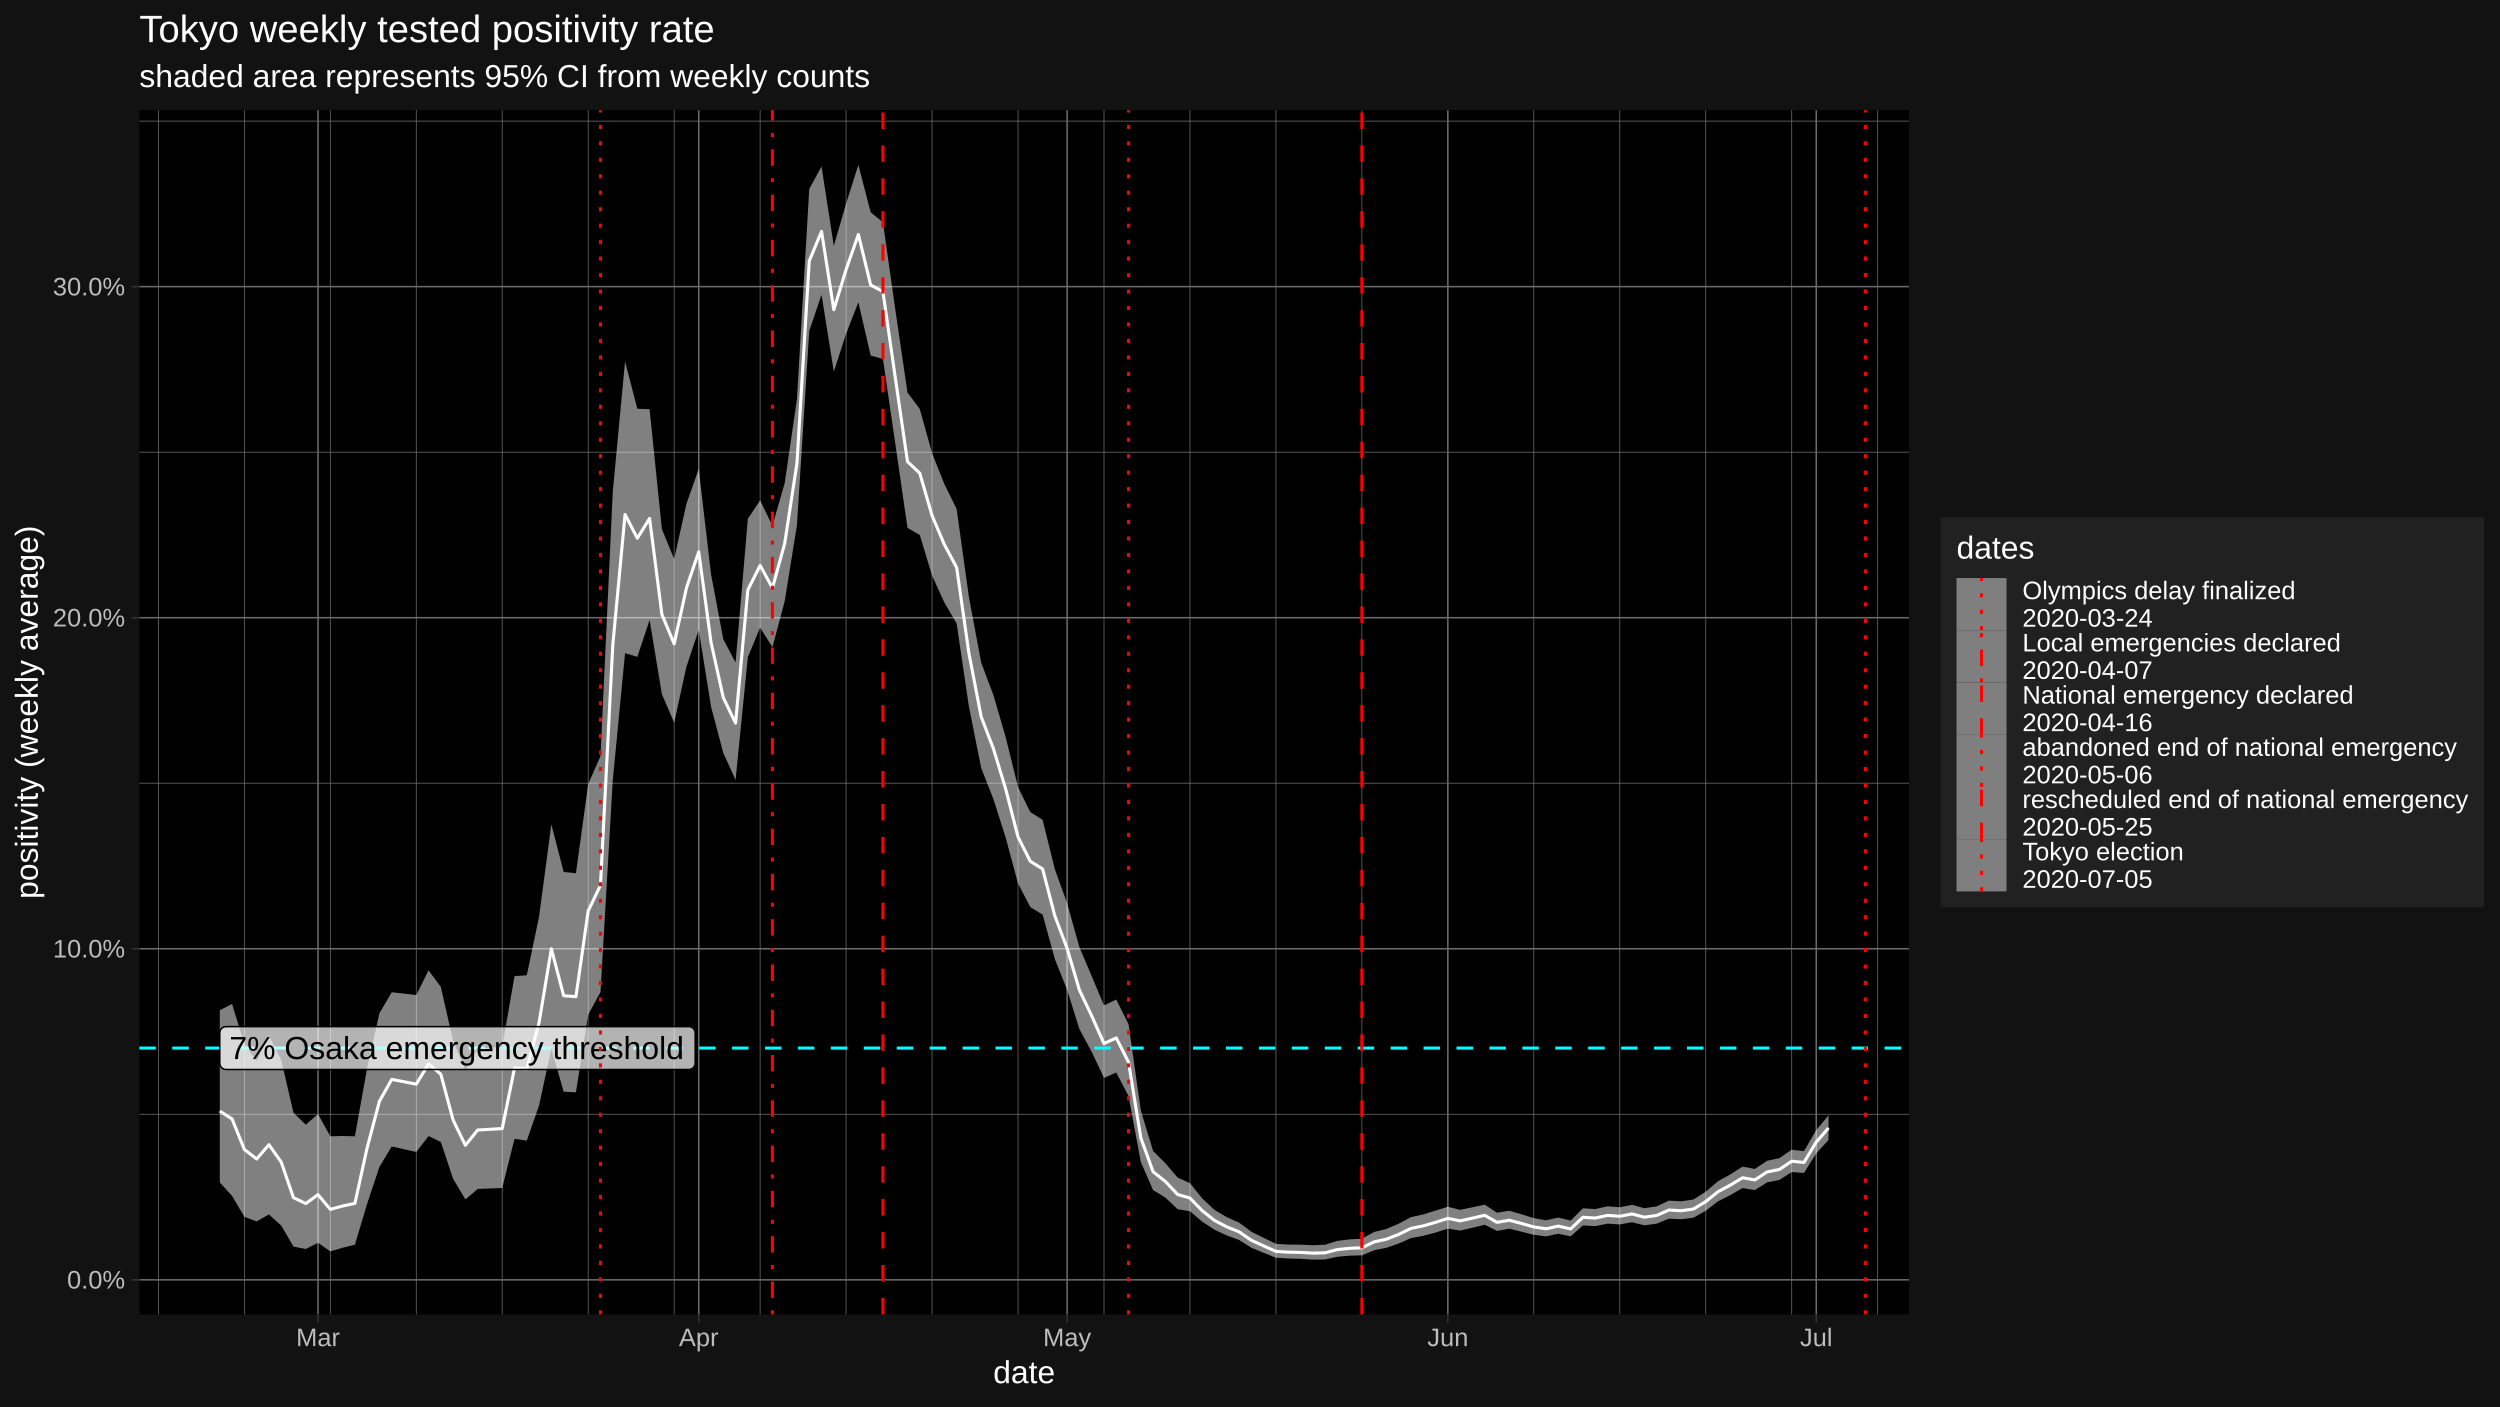
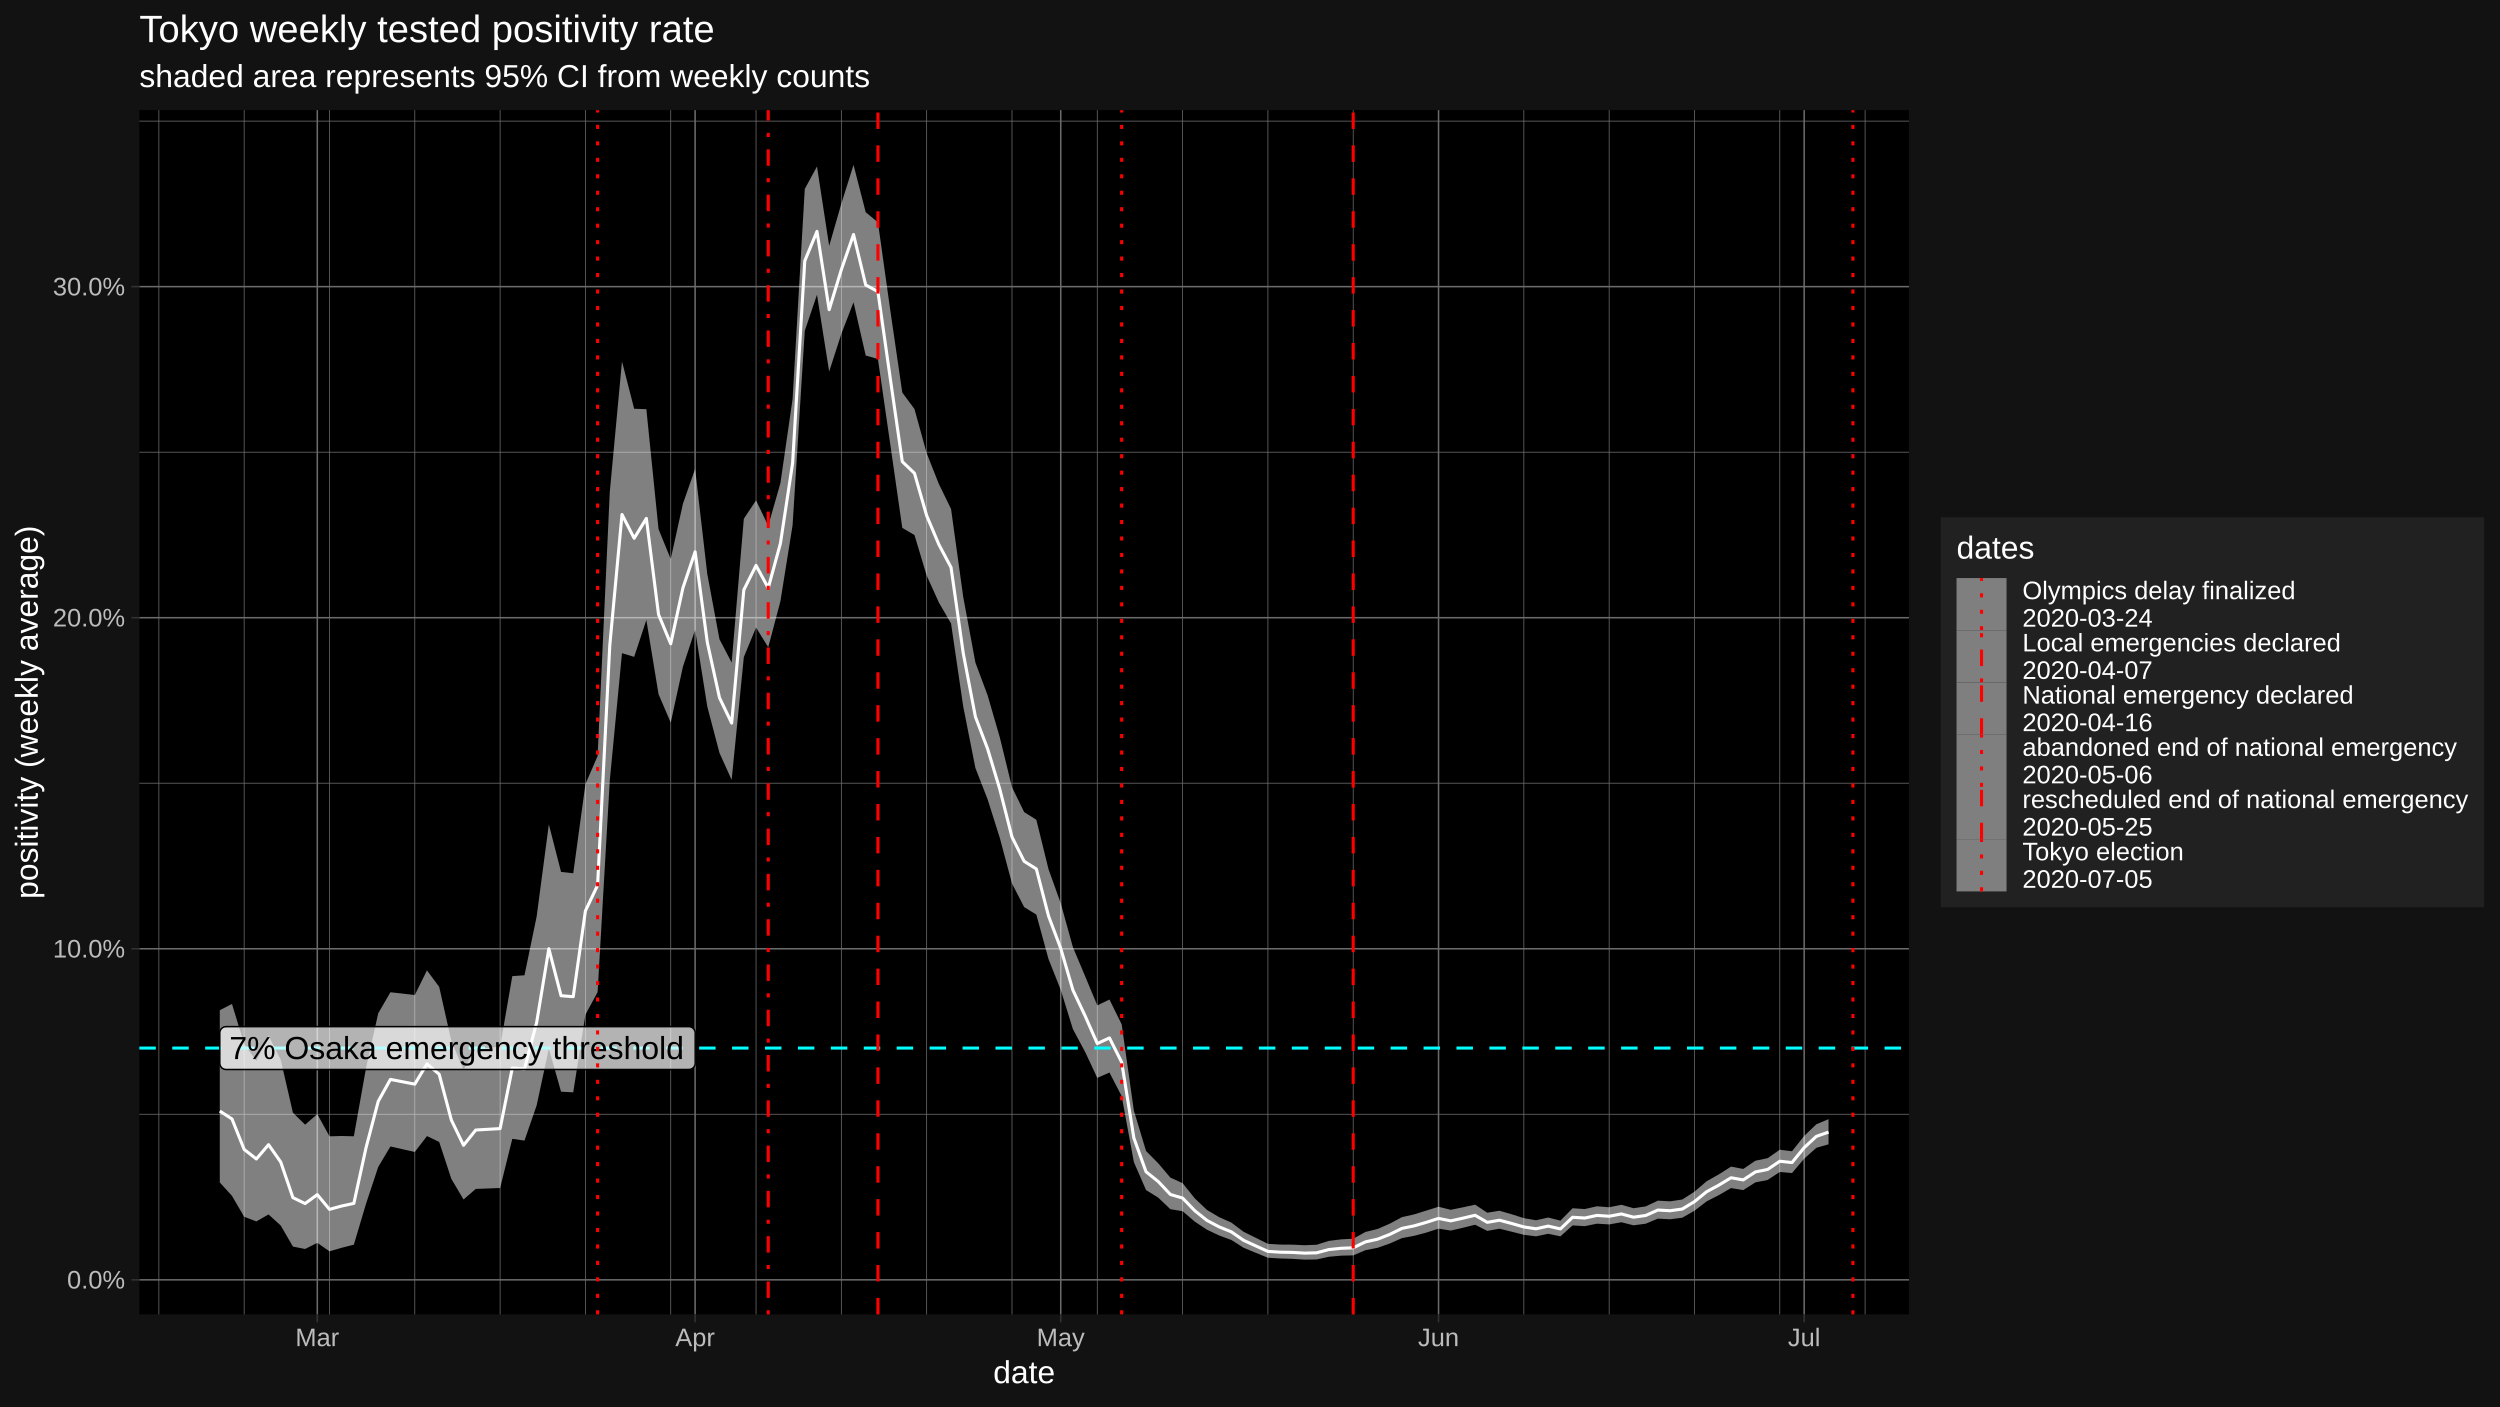
<svg xmlns="http://www.w3.org/2000/svg" viewBox="0 0 864.00 486.00">
  <defs>
    <style type="text/css">
    line, polyline, polygon, path, rect, circle {
      fill: none;
      stroke: #000000;
      stroke-linecap: round;
      stroke-linejoin: round;
      stroke-miterlimit: 10.00;
    }
  </style>
  </defs>
  <rect width="100%" height="100%" style="stroke: none; fill: #FFFFFF;" />
  <rect x="0.00" y="-0" width="864.00" height="486.00" style="stroke-width: 1.07; stroke: #121212; fill: #121212;" />
  <defs>
    <clipPath id="cpNDguMTZ8NjU5Ljc0fDQ1NC4yNXwzOC4wNw==">
      <rect x="48.16" y="38.07" width="611.58" height="416.18" />
    </clipPath>
  </defs>
  <rect x="48.16" y="38.07" width="611.58" height="416.18" style="stroke-width: 1.07; stroke: none; fill: #000000;" clip-path="url(#cpNDguMTZ8NjU5Ljc0fDQ1NC4yNXwzOC4wNw==)" />
  <polyline points="48.16,385.09 659.74,385.09 " style="stroke-width: 0.27; stroke: #6B6B6B; stroke-linecap: butt;" clip-path="url(#cpNDguMTZ8NjU5Ljc0fDQ1NC4yNXwzOC4wNw==)" />
  <polyline points="48.16,270.68 659.74,270.68 " style="stroke-width: 0.27; stroke: #6B6B6B; stroke-linecap: butt;" clip-path="url(#cpNDguMTZ8NjU5Ljc0fDQ1NC4yNXwzOC4wNw==)" />
  <polyline points="48.16,156.28 659.74,156.28 " style="stroke-width: 0.27; stroke: #6B6B6B; stroke-linecap: butt;" clip-path="url(#cpNDguMTZ8NjU5Ljc0fDQ1NC4yNXwzOC4wNw==)" />
  <polyline points="48.16,41.87 659.74,41.87 " style="stroke-width: 0.27; stroke: #6B6B6B; stroke-linecap: butt;" clip-path="url(#cpNDguMTZ8NjU5Ljc0fDQ1NC4yNXwzOC4wNw==)" />
-   <polyline points="54.74,454.25 54.74,38.07 " style="stroke-width: 0.27; stroke: #6B6B6B; stroke-linecap: butt;" clip-path="url(#cpNDguMTZ8NjU5Ljc0fDQ1NC4yNXwzOC4wNw==)" />
-   <polyline points="84.45,454.25 84.45,38.07 " style="stroke-width: 0.27; stroke: #6B6B6B; stroke-linecap: butt;" clip-path="url(#cpNDguMTZ8NjU5Ljc0fDQ1NC4yNXwzOC4wNw==)" />
-   <polyline points="114.16,454.25 114.16,38.07 " style="stroke-width: 0.27; stroke: #6B6B6B; stroke-linecap: butt;" clip-path="url(#cpNDguMTZ8NjU5Ljc0fDQ1NC4yNXwzOC4wNw==)" />
-   <polyline points="143.87,454.25 143.87,38.07 " style="stroke-width: 0.27; stroke: #6B6B6B; stroke-linecap: butt;" clip-path="url(#cpNDguMTZ8NjU5Ljc0fDQ1NC4yNXwzOC4wNw==)" />
-   <polyline points="173.57,454.25 173.57,38.07 " style="stroke-width: 0.27; stroke: #6B6B6B; stroke-linecap: butt;" clip-path="url(#cpNDguMTZ8NjU5Ljc0fDQ1NC4yNXwzOC4wNw==)" />
-   <polyline points="203.28,454.25 203.28,38.07 " style="stroke-width: 0.27; stroke: #6B6B6B; stroke-linecap: butt;" clip-path="url(#cpNDguMTZ8NjU5Ljc0fDQ1NC4yNXwzOC4wNw==)" />
-   <polyline points="232.99,454.25 232.99,38.07 " style="stroke-width: 0.27; stroke: #6B6B6B; stroke-linecap: butt;" clip-path="url(#cpNDguMTZ8NjU5Ljc0fDQ1NC4yNXwzOC4wNw==)" />
-   <polyline points="262.70,454.25 262.70,38.07 " style="stroke-width: 0.27; stroke: #6B6B6B; stroke-linecap: butt;" clip-path="url(#cpNDguMTZ8NjU5Ljc0fDQ1NC4yNXwzOC4wNw==)" />
-   <polyline points="292.41,454.25 292.41,38.07 " style="stroke-width: 0.27; stroke: #6B6B6B; stroke-linecap: butt;" clip-path="url(#cpNDguMTZ8NjU5Ljc0fDQ1NC4yNXwzOC4wNw==)" />
-   <polyline points="322.12,454.25 322.12,38.07 " style="stroke-width: 0.27; stroke: #6B6B6B; stroke-linecap: butt;" clip-path="url(#cpNDguMTZ8NjU5Ljc0fDQ1NC4yNXwzOC4wNw==)" />
-   <polyline points="351.83,454.25 351.83,38.07 " style="stroke-width: 0.27; stroke: #6B6B6B; stroke-linecap: butt;" clip-path="url(#cpNDguMTZ8NjU5Ljc0fDQ1NC4yNXwzOC4wNw==)" />
-   <polyline points="381.54,454.25 381.54,38.07 " style="stroke-width: 0.27; stroke: #6B6B6B; stroke-linecap: butt;" clip-path="url(#cpNDguMTZ8NjU5Ljc0fDQ1NC4yNXwzOC4wNw==)" />
-   <polyline points="411.25,454.25 411.25,38.07 " style="stroke-width: 0.27; stroke: #6B6B6B; stroke-linecap: butt;" clip-path="url(#cpNDguMTZ8NjU5Ljc0fDQ1NC4yNXwzOC4wNw==)" />
-   <polyline points="440.96,454.25 440.96,38.07 " style="stroke-width: 0.27; stroke: #6B6B6B; stroke-linecap: butt;" clip-path="url(#cpNDguMTZ8NjU5Ljc0fDQ1NC4yNXwzOC4wNw==)" />
-   <polyline points="470.66,454.25 470.66,38.07 " style="stroke-width: 0.27; stroke: #6B6B6B; stroke-linecap: butt;" clip-path="url(#cpNDguMTZ8NjU5Ljc0fDQ1NC4yNXwzOC4wNw==)" />
-   <polyline points="530.08,454.25 530.08,38.07 " style="stroke-width: 0.27; stroke: #6B6B6B; stroke-linecap: butt;" clip-path="url(#cpNDguMTZ8NjU5Ljc0fDQ1NC4yNXwzOC4wNw==)" />
-   <polyline points="559.79,454.25 559.79,38.07 " style="stroke-width: 0.27; stroke: #6B6B6B; stroke-linecap: butt;" clip-path="url(#cpNDguMTZ8NjU5Ljc0fDQ1NC4yNXwzOC4wNw==)" />
-   <polyline points="589.50,454.25 589.50,38.07 " style="stroke-width: 0.27; stroke: #6B6B6B; stroke-linecap: butt;" clip-path="url(#cpNDguMTZ8NjU5Ljc0fDQ1NC4yNXwzOC4wNw==)" />
-   <polyline points="619.21,454.25 619.21,38.07 " style="stroke-width: 0.27; stroke: #6B6B6B; stroke-linecap: butt;" clip-path="url(#cpNDguMTZ8NjU5Ljc0fDQ1NC4yNXwzOC4wNw==)" />
-   <polyline points="648.92,454.25 648.92,38.07 " style="stroke-width: 0.27; stroke: #6B6B6B; stroke-linecap: butt;" clip-path="url(#cpNDguMTZ8NjU5Ljc0fDQ1NC4yNXwzOC4wNw==)" />
+   <polyline points="54.90,454.25 54.90,38.07 " style="stroke-width: 0.27; stroke: #6B6B6B; stroke-linecap: butt;" clip-path="url(#cpNDguMTZ8NjU5Ljc0fDQ1NC4yNXwzOC4wNw==)" />
+   <polyline points="84.38,454.25 84.38,38.07 " style="stroke-width: 0.27; stroke: #6B6B6B; stroke-linecap: butt;" clip-path="url(#cpNDguMTZ8NjU5Ljc0fDQ1NC4yNXwzOC4wNw==)" />
+   <polyline points="113.87,454.25 113.87,38.07 " style="stroke-width: 0.27; stroke: #6B6B6B; stroke-linecap: butt;" clip-path="url(#cpNDguMTZ8NjU5Ljc0fDQ1NC4yNXwzOC4wNw==)" />
+   <polyline points="143.35,454.25 143.35,38.07 " style="stroke-width: 0.27; stroke: #6B6B6B; stroke-linecap: butt;" clip-path="url(#cpNDguMTZ8NjU5Ljc0fDQ1NC4yNXwzOC4wNw==)" />
+   <polyline points="172.84,454.25 172.84,38.07 " style="stroke-width: 0.27; stroke: #6B6B6B; stroke-linecap: butt;" clip-path="url(#cpNDguMTZ8NjU5Ljc0fDQ1NC4yNXwzOC4wNw==)" />
+   <polyline points="202.32,454.25 202.32,38.07 " style="stroke-width: 0.27; stroke: #6B6B6B; stroke-linecap: butt;" clip-path="url(#cpNDguMTZ8NjU5Ljc0fDQ1NC4yNXwzOC4wNw==)" />
+   <polyline points="231.80,454.25 231.80,38.07 " style="stroke-width: 0.27; stroke: #6B6B6B; stroke-linecap: butt;" clip-path="url(#cpNDguMTZ8NjU5Ljc0fDQ1NC4yNXwzOC4wNw==)" />
+   <polyline points="261.29,454.25 261.29,38.07 " style="stroke-width: 0.27; stroke: #6B6B6B; stroke-linecap: butt;" clip-path="url(#cpNDguMTZ8NjU5Ljc0fDQ1NC4yNXwzOC4wNw==)" />
+   <polyline points="290.77,454.25 290.77,38.07 " style="stroke-width: 0.27; stroke: #6B6B6B; stroke-linecap: butt;" clip-path="url(#cpNDguMTZ8NjU5Ljc0fDQ1NC4yNXwzOC4wNw==)" />
+   <polyline points="320.25,454.25 320.25,38.07 " style="stroke-width: 0.27; stroke: #6B6B6B; stroke-linecap: butt;" clip-path="url(#cpNDguMTZ8NjU5Ljc0fDQ1NC4yNXwzOC4wNw==)" />
+   <polyline points="349.74,454.25 349.74,38.07 " style="stroke-width: 0.27; stroke: #6B6B6B; stroke-linecap: butt;" clip-path="url(#cpNDguMTZ8NjU5Ljc0fDQ1NC4yNXwzOC4wNw==)" />
+   <polyline points="379.22,454.25 379.22,38.07 " style="stroke-width: 0.27; stroke: #6B6B6B; stroke-linecap: butt;" clip-path="url(#cpNDguMTZ8NjU5Ljc0fDQ1NC4yNXwzOC4wNw==)" />
+   <polyline points="408.71,454.25 408.71,38.07 " style="stroke-width: 0.27; stroke: #6B6B6B; stroke-linecap: butt;" clip-path="url(#cpNDguMTZ8NjU5Ljc0fDQ1NC4yNXwzOC4wNw==)" />
+   <polyline points="438.19,454.25 438.19,38.07 " style="stroke-width: 0.27; stroke: #6B6B6B; stroke-linecap: butt;" clip-path="url(#cpNDguMTZ8NjU5Ljc0fDQ1NC4yNXwzOC4wNw==)" />
+   <polyline points="467.67,454.25 467.67,38.07 " style="stroke-width: 0.27; stroke: #6B6B6B; stroke-linecap: butt;" clip-path="url(#cpNDguMTZ8NjU5Ljc0fDQ1NC4yNXwzOC4wNw==)" />
+   <polyline points="526.64,454.25 526.64,38.07 " style="stroke-width: 0.27; stroke: #6B6B6B; stroke-linecap: butt;" clip-path="url(#cpNDguMTZ8NjU5Ljc0fDQ1NC4yNXwzOC4wNw==)" />
+   <polyline points="556.13,454.25 556.13,38.07 " style="stroke-width: 0.27; stroke: #6B6B6B; stroke-linecap: butt;" clip-path="url(#cpNDguMTZ8NjU5Ljc0fDQ1NC4yNXwzOC4wNw==)" />
+   <polyline points="585.61,454.25 585.61,38.07 " style="stroke-width: 0.27; stroke: #6B6B6B; stroke-linecap: butt;" clip-path="url(#cpNDguMTZ8NjU5Ljc0fDQ1NC4yNXwzOC4wNw==)" />
+   <polyline points="615.09,454.25 615.09,38.07 " style="stroke-width: 0.27; stroke: #6B6B6B; stroke-linecap: butt;" clip-path="url(#cpNDguMTZ8NjU5Ljc0fDQ1NC4yNXwzOC4wNw==)" />
+   <polyline points="644.58,454.25 644.58,38.07 " style="stroke-width: 0.27; stroke: #6B6B6B; stroke-linecap: butt;" clip-path="url(#cpNDguMTZ8NjU5Ljc0fDQ1NC4yNXwzOC4wNw==)" />
  <polyline points="48.16,442.30 659.74,442.30 " style="stroke-width: 0.53; stroke: #6B6B6B; stroke-linecap: butt;" clip-path="url(#cpNDguMTZ8NjU5Ljc0fDQ1NC4yNXwzOC4wNw==)" />
  <polyline points="48.16,327.89 659.74,327.89 " style="stroke-width: 0.53; stroke: #6B6B6B; stroke-linecap: butt;" clip-path="url(#cpNDguMTZ8NjU5Ljc0fDQ1NC4yNXwzOC4wNw==)" />
  <polyline points="48.16,213.48 659.74,213.48 " style="stroke-width: 0.53; stroke: #6B6B6B; stroke-linecap: butt;" clip-path="url(#cpNDguMTZ8NjU5Ljc0fDQ1NC4yNXwzOC4wNw==)" />
  <polyline points="48.16,99.07 659.74,99.07 " style="stroke-width: 0.53; stroke: #6B6B6B; stroke-linecap: butt;" clip-path="url(#cpNDguMTZ8NjU5Ljc0fDQ1NC4yNXwzOC4wNw==)" />
-   <polyline points="109.91,454.25 109.91,38.07 " style="stroke-width: 0.53; stroke: #6B6B6B; stroke-linecap: butt;" clip-path="url(#cpNDguMTZ8NjU5Ljc0fDQ1NC4yNXwzOC4wNw==)" />
-   <polyline points="241.48,454.25 241.48,38.07 " style="stroke-width: 0.53; stroke: #6B6B6B; stroke-linecap: butt;" clip-path="url(#cpNDguMTZ8NjU5Ljc0fDQ1NC4yNXwzOC4wNw==)" />
-   <polyline points="368.80,454.25 368.80,38.07 " style="stroke-width: 0.53; stroke: #6B6B6B; stroke-linecap: butt;" clip-path="url(#cpNDguMTZ8NjU5Ljc0fDQ1NC4yNXwzOC4wNw==)" />
-   <polyline points="500.37,454.25 500.37,38.07 " style="stroke-width: 0.53; stroke: #6B6B6B; stroke-linecap: butt;" clip-path="url(#cpNDguMTZ8NjU5Ljc0fDQ1NC4yNXwzOC4wNw==)" />
-   <polyline points="627.70,454.25 627.70,38.07 " style="stroke-width: 0.53; stroke: #6B6B6B; stroke-linecap: butt;" clip-path="url(#cpNDguMTZ8NjU5Ljc0fDQ1NC4yNXwzOC4wNw==)" />
-   <polygon points="75.96,349.13 80.20,346.96 84.45,360.83 88.69,366.68 92.94,357.89 97.18,366.27 101.42,384.55 105.67,388.68 109.91,385.03 114.16,392.71 118.40,392.60 122.65,392.70 126.89,369.09 131.13,350.19 135.38,342.92 143.87,343.89 148.11,335.36 152.35,341.07 156.60,359.77 160.84,369.70 165.09,362.50 173.57,361.74 177.82,337.35 182.06,337.06 186.31,316.73 190.55,284.91 194.80,301.34 199.04,301.80 203.28,270.99 207.53,261.30 211.77,170.02 216.02,124.91 220.26,141.27 224.50,141.41 228.75,182.86 232.99,193.20 237.24,174.08 241.48,162.08 245.73,198.38 249.97,220.92 254.21,228.98 258.46,179.29 262.70,172.92 266.95,181.71 271.19,166.97 275.43,137.88 279.68,65.30 283.92,57.54 288.17,85.00 292.41,70.37 296.65,56.99 300.90,73.35 305.14,76.82 309.39,106.79 313.63,135.66 317.88,141.35 322.12,156.61 326.36,167.26 330.61,175.90 334.85,206.29 339.10,228.99 343.34,240.27 347.58,254.82 351.83,272.04 356.07,280.66 360.32,283.31 364.56,300.40 368.80,312.17 373.05,327.35 377.29,337.36 381.54,347.46 385.78,345.44 390.03,354.01 394.27,383.81 398.51,397.77 402.76,402.03 407.00,406.99 411.25,408.90 415.49,414.16 419.73,418.15 423.98,420.65 428.22,422.52 432.47,425.69 436.71,427.77 440.96,429.87 445.20,430.12 449.44,430.15 453.69,430.35 457.93,430.18 462.18,428.85 466.42,428.33 470.66,428.10 474.91,425.77 479.15,424.73 483.40,422.90 487.64,420.64 491.88,419.69 496.13,418.37 500.37,417.06 504.62,418.11 508.86,417.25 513.11,416.33 517.35,419.11 521.59,418.43 525.84,419.65 530.08,420.99 534.33,421.73 538.57,420.78 542.81,421.85 547.06,417.58 551.30,417.85 555.55,416.89 559.79,417.23 564.03,416.38 568.28,417.56 572.52,416.93 576.77,414.94 581.01,415.18 585.26,414.55 589.50,411.84 593.74,408.23 597.99,405.86 602.23,403.18 606.48,403.99 610.72,401.14 614.96,400.27 619.21,397.34 623.45,397.84 627.70,390.54 631.94,385.44 631.94,393.98 627.70,398.61 623.45,405.38 619.21,405.04 614.96,407.80 610.72,408.63 606.48,411.30 602.23,410.60 597.99,413.03 593.74,415.19 589.50,418.43 585.26,420.84 581.01,421.38 576.77,421.16 572.52,422.91 568.28,423.47 564.03,422.41 559.79,423.16 555.55,422.90 551.30,423.76 547.06,423.51 542.81,427.28 538.57,426.39 534.33,427.28 530.08,426.74 525.84,425.68 521.59,424.64 517.35,425.40 513.11,423.27 508.86,424.32 504.62,425.29 500.37,424.61 496.13,425.98 491.88,427.10 487.64,427.89 483.40,429.76 479.15,431.24 474.91,432.07 470.66,433.86 466.42,433.96 462.18,434.34 457.93,435.27 453.69,435.33 449.44,435.05 445.20,434.93 440.96,434.67 436.71,432.97 432.47,431.21 428.22,428.53 423.98,426.98 419.73,424.99 415.49,422.20 411.25,418.60 407.00,417.90 402.76,413.90 398.51,411.29 394.27,401.62 390.03,378.81 385.78,370.67 381.54,372.52 377.29,363.52 373.05,355.68 368.80,342.10 364.56,331.47 360.32,316.09 356.07,313.50 351.83,305.34 347.58,289.57 343.34,276.22 339.10,265.43 334.85,244.18 330.61,215.46 326.36,208.22 322.12,198.89 317.88,184.91 313.63,182.44 309.39,153.18 305.14,124.06 300.90,122.88 296.65,104.47 292.41,115.38 288.17,128.43 283.92,101.87 279.68,114.34 275.43,181.49 271.19,207.80 266.95,223.70 262.70,216.87 258.46,227.10 254.21,269.53 249.97,260.21 245.73,244.20 241.48,217.68 237.24,230.42 232.99,249.74 228.75,239.91 224.50,214.28 220.26,227.01 216.02,225.74 211.77,269.76 207.53,342.87 203.28,350.68 199.04,377.51 194.80,377.29 190.55,362.39 186.31,382.02 182.06,394.19 177.82,393.58 173.57,410.58 165.09,410.89 160.84,414.54 156.60,407.43 152.35,394.65 148.11,392.63 143.87,398.12 135.38,396.22 131.13,403.29 126.89,416.01 122.65,430.16 118.40,431.23 114.16,432.46 109.91,429.52 105.67,431.65 101.42,430.81 97.18,423.54 92.94,419.71 88.69,422.12 84.45,420.51 80.20,413.29 75.96,408.66 " style="stroke-width: 1.07; stroke: none; fill: #FFFFFF; fill-opacity: 0.50;" clip-path="url(#cpNDguMTZ8NjU5Ljc0fDQ1NC4yNXwzOC4wNw==)" />
-   <polyline points="75.96,384.00 80.20,386.71 84.45,397.25 88.69,400.54 92.94,395.60 97.18,401.60 101.42,413.90 105.67,415.95 109.91,412.87 114.16,417.95 118.40,416.80 122.65,415.89 126.89,396.65 131.13,380.61 135.38,373.04 143.87,374.68 148.11,367.68 152.35,371.27 156.60,387.10 160.84,395.81 165.09,390.54 173.57,390.04 177.82,369.10 182.06,369.39 186.31,353.35 190.55,327.89 194.80,344.12 199.04,344.45 203.28,314.80 207.53,305.94 211.77,223.07 216.02,177.81 220.26,186.02 224.50,179.16 228.75,212.37 232.99,222.50 237.24,203.16 241.48,190.70 245.73,221.97 249.97,241.13 254.21,249.89 258.46,203.85 262.70,195.42 266.95,203.21 271.19,187.82 275.43,160.11 279.68,90.18 283.92,79.97 288.17,107.03 292.41,93.18 296.65,81.04 300.90,98.49 305.14,100.79 309.39,130.39 313.63,159.54 317.88,163.56 322.12,178.19 326.36,188.18 330.61,196.11 334.85,225.71 339.10,247.72 343.34,258.78 347.58,272.74 351.83,289.26 356.07,297.67 360.32,300.31 364.56,316.56 368.80,327.78 373.05,342.19 377.29,351.08 381.54,360.65 385.78,358.71 390.03,367.11 394.27,393.28 398.51,404.96 402.76,408.33 407.00,412.81 411.25,414.05 415.49,418.42 419.73,421.78 423.98,424.01 428.22,425.72 432.47,428.65 436.71,430.58 440.96,432.48 445.20,432.75 449.44,432.83 453.69,433.08 457.93,432.97 462.18,431.85 466.42,431.41 470.66,431.25 474.91,429.19 479.15,428.26 483.40,426.61 487.64,424.53 491.88,423.66 496.13,422.44 500.37,421.08 504.62,421.93 508.86,421.00 513.11,420.00 517.35,422.44 521.59,421.71 525.84,422.83 530.08,424.03 534.33,424.67 538.57,423.74 542.81,424.72 547.06,420.69 551.30,420.96 555.55,420.04 559.79,420.34 564.03,419.54 568.28,420.66 572.52,420.07 576.77,418.19 581.01,418.43 585.26,417.84 589.50,415.28 593.74,411.85 597.99,409.58 602.23,407.03 606.48,407.78 610.72,405.02 614.96,404.17 619.21,401.32 623.45,401.74 627.70,394.69 631.94,389.83 " style="stroke-width: 1.07; stroke: #FFFFFF; stroke-linecap: butt;" clip-path="url(#cpNDguMTZ8NjU5Ljc0fDQ1NC4yNXwzOC4wNw==)" />
+   <polyline points="109.66,454.25 109.66,38.07 " style="stroke-width: 0.53; stroke: #6B6B6B; stroke-linecap: butt;" clip-path="url(#cpNDguMTZ8NjU5Ljc0fDQ1NC4yNXwzOC4wNw==)" />
+   <polyline points="240.23,454.25 240.23,38.07 " style="stroke-width: 0.53; stroke: #6B6B6B; stroke-linecap: butt;" clip-path="url(#cpNDguMTZ8NjU5Ljc0fDQ1NC4yNXwzOC4wNw==)" />
+   <polyline points="366.59,454.25 366.59,38.07 " style="stroke-width: 0.53; stroke: #6B6B6B; stroke-linecap: butt;" clip-path="url(#cpNDguMTZ8NjU5Ljc0fDQ1NC4yNXwzOC4wNw==)" />
+   <polyline points="497.16,454.25 497.16,38.07 " style="stroke-width: 0.53; stroke: #6B6B6B; stroke-linecap: butt;" clip-path="url(#cpNDguMTZ8NjU5Ljc0fDQ1NC4yNXwzOC4wNw==)" />
+   <polyline points="623.52,454.25 623.52,38.07 " style="stroke-width: 0.53; stroke: #6B6B6B; stroke-linecap: butt;" clip-path="url(#cpNDguMTZ8NjU5Ljc0fDQ1NC4yNXwzOC4wNw==)" />
+   <polygon points="75.96,349.13 80.17,346.96 84.38,360.83 88.60,366.68 92.81,357.89 97.02,366.27 101.23,384.55 105.44,388.68 109.66,385.03 113.87,392.71 118.08,392.60 122.29,392.70 126.50,369.09 130.72,350.19 134.93,342.92 143.35,343.89 147.56,335.36 151.78,341.07 155.99,359.77 160.20,369.70 164.41,362.50 172.84,361.74 177.05,337.35 181.26,337.06 185.47,316.73 189.68,284.91 193.90,301.34 198.11,301.80 202.32,270.99 206.53,261.30 210.74,170.02 214.96,124.91 219.17,141.27 223.38,141.41 227.59,182.86 231.80,193.20 236.02,174.08 240.23,162.08 244.44,198.38 248.65,220.92 252.86,228.98 257.07,179.29 261.29,172.92 265.50,181.71 269.71,166.97 273.92,137.88 278.13,65.30 282.35,57.54 286.56,85.00 290.77,70.37 294.98,56.99 299.19,73.35 303.41,76.82 307.62,106.79 311.83,135.66 316.04,141.35 320.25,156.61 324.47,167.26 328.68,175.90 332.89,206.29 337.10,228.99 341.31,240.27 345.53,254.82 349.74,272.04 353.95,280.66 358.16,283.31 362.37,300.40 366.59,312.17 370.80,327.35 375.01,337.36 379.22,347.46 383.43,345.44 387.65,354.01 391.86,383.81 396.07,397.77 400.28,402.03 404.49,406.99 408.71,408.90 412.92,414.16 417.13,418.15 421.34,420.65 425.55,422.52 429.77,425.69 433.98,427.77 438.19,429.87 442.40,430.12 446.61,430.15 450.83,430.35 455.04,430.18 459.25,428.85 463.46,428.33 467.67,428.10 471.89,425.77 476.10,424.73 480.31,422.90 484.52,420.64 488.73,419.69 492.95,418.37 497.16,417.06 501.37,418.11 505.58,417.25 509.79,416.33 514.01,419.11 518.22,418.43 522.43,419.65 526.64,420.99 530.85,421.73 535.07,420.78 539.28,421.85 543.49,417.57 547.70,417.85 551.91,416.89 556.13,417.23 560.34,416.37 564.55,417.56 568.76,416.93 572.97,414.94 577.19,415.18 581.40,414.55 585.61,411.84 589.82,408.23 594.03,405.86 598.25,403.18 602.46,403.99 606.67,401.14 610.88,400.27 615.09,397.34 619.31,397.88 623.52,392.59 627.73,388.54 631.94,386.78 631.94,395.47 627.73,396.69 623.52,400.44 619.31,405.42 615.09,405.04 610.88,407.80 606.67,408.63 602.46,411.30 598.25,410.60 594.03,413.03 589.82,415.19 585.61,418.43 581.40,420.84 577.19,421.38 572.97,421.16 568.76,422.91 564.55,423.47 560.34,422.41 556.13,423.16 551.91,422.90 547.70,423.76 543.49,423.51 539.28,427.28 535.07,426.39 530.85,427.28 526.64,426.74 522.43,425.68 518.22,424.64 514.01,425.40 509.79,423.27 505.58,424.32 501.37,425.29 497.16,424.61 492.95,425.98 488.73,427.10 484.52,427.89 480.31,429.76 476.10,431.24 471.89,432.07 467.67,433.86 463.46,433.96 459.25,434.34 455.04,435.27 450.83,435.33 446.61,435.05 442.40,434.93 438.19,434.67 433.98,432.97 429.77,431.21 425.55,428.53 421.34,426.98 417.13,424.99 412.92,422.20 408.71,418.60 404.49,417.90 400.28,413.90 396.07,411.29 391.86,401.62 387.65,378.81 383.43,370.67 379.22,372.52 375.01,363.52 370.80,355.68 366.59,342.10 362.37,331.47 358.16,316.09 353.95,313.50 349.74,305.34 345.53,289.57 341.31,276.22 337.10,265.43 332.89,244.18 328.68,215.46 324.47,208.22 320.25,198.89 316.04,184.91 311.83,182.44 307.62,153.18 303.41,124.06 299.19,122.88 294.98,104.47 290.77,115.38 286.56,128.43 282.35,101.87 278.13,114.34 273.92,181.49 269.71,207.80 265.50,223.70 261.29,216.87 257.07,227.10 252.86,269.53 248.65,260.21 244.44,244.20 240.23,217.68 236.02,230.42 231.80,249.74 227.59,239.91 223.38,214.28 219.17,227.01 214.96,225.74 210.74,269.76 206.53,342.87 202.32,350.68 198.11,377.51 193.90,377.29 189.68,362.39 185.47,382.02 181.26,394.19 177.05,393.58 172.84,410.58 164.41,410.89 160.20,414.54 155.99,407.43 151.78,394.65 147.56,392.63 143.35,398.12 134.93,396.22 130.72,403.29 126.50,416.01 122.29,430.16 118.08,431.23 113.87,432.46 109.66,429.52 105.44,431.65 101.23,430.81 97.02,423.54 92.81,419.71 88.60,422.12 84.38,420.51 80.17,413.29 75.96,408.66 " style="stroke-width: 1.07; stroke: none; fill: #FFFFFF; fill-opacity: 0.50;" clip-path="url(#cpNDguMTZ8NjU5Ljc0fDQ1NC4yNXwzOC4wNw==)" />
+   <polyline points="75.96,384.00 80.17,386.71 84.38,397.25 88.60,400.54 92.81,395.60 97.02,401.60 101.23,413.90 105.44,415.95 109.66,412.87 113.87,417.95 118.08,416.80 122.29,415.89 126.50,396.65 130.72,380.61 134.93,373.04 143.35,374.68 147.56,367.68 151.78,371.27 155.99,387.10 160.20,395.81 164.41,390.54 172.84,390.04 177.05,369.10 181.26,369.39 185.47,353.35 189.68,327.89 193.90,344.12 198.11,344.45 202.32,314.80 206.53,305.94 210.74,223.07 214.96,177.81 219.17,186.02 223.38,179.16 227.59,212.37 231.80,222.50 236.02,203.16 240.23,190.70 244.44,221.97 248.65,241.13 252.86,249.89 257.07,203.85 261.29,195.42 265.50,203.21 269.71,187.82 273.92,160.11 278.13,90.18 282.35,79.97 286.56,107.03 290.77,93.18 294.98,81.04 299.19,98.49 303.41,100.79 307.62,130.39 311.83,159.54 316.04,163.56 320.25,178.19 324.47,188.18 328.68,196.11 332.89,225.71 337.10,247.72 341.31,258.78 345.53,272.74 349.74,289.26 353.95,297.67 358.16,300.31 362.37,316.56 366.59,327.78 370.80,342.19 375.01,351.08 379.22,360.65 383.43,358.71 387.65,367.11 391.86,393.28 396.07,404.96 400.28,408.33 404.49,412.81 408.71,414.05 412.92,418.42 417.13,421.78 421.34,424.01 425.55,425.72 429.77,428.65 433.98,430.58 438.19,432.48 442.40,432.75 446.61,432.83 450.83,433.08 455.04,432.97 459.25,431.85 463.46,431.41 467.67,431.25 471.89,429.19 476.10,428.26 480.31,426.61 484.52,424.53 488.73,423.66 492.95,422.44 497.16,421.08 501.37,421.93 505.58,421.00 509.79,420.00 514.01,422.44 518.22,421.71 522.43,422.83 526.64,424.03 530.85,424.67 535.07,423.74 539.28,424.72 543.49,420.69 547.70,420.95 551.91,420.04 556.13,420.34 560.34,419.54 564.55,420.66 568.76,420.07 572.97,418.19 577.19,418.43 581.40,417.84 585.61,415.28 589.82,411.85 594.03,409.58 598.25,407.03 602.46,407.78 606.67,405.02 610.88,404.17 615.09,401.32 619.31,401.78 623.52,396.63 627.73,392.73 631.94,391.26 " style="stroke-width: 1.07; stroke: #FFFFFF; stroke-linecap: butt;" clip-path="url(#cpNDguMTZ8NjU5Ljc0fDQ1NC4yNXwzOC4wNw==)" />
  <line x1="48.16" y1="362.21" x2="659.74" y2="362.21" style="stroke-width: 1.07; stroke: #00FFFF; stroke-dasharray: 5.69,5.69; stroke-linecap: butt;" clip-path="url(#cpNDguMTZ8NjU5Ljc0fDQ1NC4yNXwzOC4wNw==)" />
  <polygon points="78.12,369.61 238.09,369.61 238.00,369.61 238.35,369.59 238.69,369.52 239.01,369.40 239.32,369.23 239.58,369.01 239.82,368.75 240.00,368.45 240.14,368.13 240.22,367.79 240.25,367.45 240.25,367.45 240.25,356.97 240.25,356.97 240.22,356.63 240.14,356.29 240.00,355.97 239.82,355.68 239.58,355.42 239.32,355.20 239.01,355.02 238.69,354.90 238.35,354.83 238.09,354.81 78.12,354.81 78.38,354.83 78.03,354.81 77.69,354.86 77.35,354.95 77.04,355.10 76.75,355.30 76.50,355.54 76.29,355.82 76.13,356.13 76.02,356.46 75.97,356.80 75.96,356.97 75.96,367.45 75.97,367.27 75.97,367.62 76.02,367.96 76.13,368.29 76.29,368.60 76.50,368.88 76.75,369.12 77.04,369.32 77.35,369.47 77.69,369.56 78.03,369.61 " style="stroke-width: 0.53; fill: #FFFFFF; fill-opacity: 0.70;" clip-path="url(#cpNDguMTZ8NjU5Ljc0fDQ1NC4yNXwzOC4wNw==)" />
  <g clip-path="url(#cpNDguMTZ8NjU5Ljc0fDQ1NC4yNXwzOC4wNw==)">
    <text x="79.27" y="366.01" style="font-size: 11.04px; font-family: Liberation Sans;" textLength="157.09px" lengthAdjust="spacingAndGlyphs">7% Osaka emergency threshold</text>
  </g>
-   <line x1="207.53" y1="454.25" x2="207.53" y2="38.07" style="stroke-width: 1.07; stroke: #FF0000; stroke-dasharray: 1.42,4.27; stroke-linecap: butt;" clip-path="url(#cpNDguMTZ8NjU5Ljc0fDQ1NC4yNXwzOC4wNw==)" />
-   <line x1="266.95" y1="454.25" x2="266.95" y2="38.07" style="stroke-width: 1.07; stroke: #FF0000; stroke-dasharray: 1.42,4.27,5.69,4.27; stroke-linecap: butt;" clip-path="url(#cpNDguMTZ8NjU5Ljc0fDQ1NC4yNXwzOC4wNw==)" />
-   <line x1="305.14" y1="454.25" x2="305.14" y2="38.07" style="stroke-width: 1.07; stroke: #FF0000; stroke-dasharray: 5.69,5.69; stroke-linecap: butt;" clip-path="url(#cpNDguMTZ8NjU5Ljc0fDQ1NC4yNXwzOC4wNw==)" />
-   <line x1="390.03" y1="454.25" x2="390.03" y2="38.07" style="stroke-width: 1.07; stroke: #FF0000; stroke-dasharray: 1.42,4.27; stroke-linecap: butt;" clip-path="url(#cpNDguMTZ8NjU5Ljc0fDQ1NC4yNXwzOC4wNw==)" />
-   <line x1="470.66" y1="454.25" x2="470.66" y2="38.07" style="stroke-width: 1.07; stroke: #FF0000; stroke-dasharray: 5.69,5.69; stroke-linecap: butt;" clip-path="url(#cpNDguMTZ8NjU5Ljc0fDQ1NC4yNXwzOC4wNw==)" />
-   <line x1="644.67" y1="454.25" x2="644.67" y2="38.07" style="stroke-width: 1.07; stroke: #FF0000; stroke-dasharray: 1.42,4.27; stroke-linecap: butt;" clip-path="url(#cpNDguMTZ8NjU5Ljc0fDQ1NC4yNXwzOC4wNw==)" />
+   <line x1="206.53" y1="454.25" x2="206.53" y2="38.07" style="stroke-width: 1.07; stroke: #FF0000; stroke-dasharray: 1.42,4.27; stroke-linecap: butt;" clip-path="url(#cpNDguMTZ8NjU5Ljc0fDQ1NC4yNXwzOC4wNw==)" />
+   <line x1="265.50" y1="454.25" x2="265.50" y2="38.07" style="stroke-width: 1.07; stroke: #FF0000; stroke-dasharray: 1.42,4.27,5.69,4.27; stroke-linecap: butt;" clip-path="url(#cpNDguMTZ8NjU5Ljc0fDQ1NC4yNXwzOC4wNw==)" />
+   <line x1="303.41" y1="454.25" x2="303.41" y2="38.07" style="stroke-width: 1.07; stroke: #FF0000; stroke-dasharray: 5.69,5.69; stroke-linecap: butt;" clip-path="url(#cpNDguMTZ8NjU5Ljc0fDQ1NC4yNXwzOC4wNw==)" />
+   <line x1="387.65" y1="454.25" x2="387.65" y2="38.07" style="stroke-width: 1.07; stroke: #FF0000; stroke-dasharray: 1.42,4.27; stroke-linecap: butt;" clip-path="url(#cpNDguMTZ8NjU5Ljc0fDQ1NC4yNXwzOC4wNw==)" />
+   <line x1="467.67" y1="454.25" x2="467.67" y2="38.07" style="stroke-width: 1.07; stroke: #FF0000; stroke-dasharray: 5.69,5.69; stroke-linecap: butt;" clip-path="url(#cpNDguMTZ8NjU5Ljc0fDQ1NC4yNXwzOC4wNw==)" />
+   <line x1="640.37" y1="454.25" x2="640.37" y2="38.07" style="stroke-width: 1.07; stroke: #FF0000; stroke-dasharray: 1.42,4.27; stroke-linecap: butt;" clip-path="url(#cpNDguMTZ8NjU5Ljc0fDQ1NC4yNXwzOC4wNw==)" />
  <defs>
    <clipPath id="cpMC4wMHw4NjQuMDB8NDg2LjAwfDAuMDA=">
      <rect x="0.00" y="0.00" width="864.00" height="486.00" />
    </clipPath>
  </defs>
  <g clip-path="url(#cpMC4wMHw4NjQuMDB8NDg2LjAwfDAuMDA=)">
    <text x="23.17" y="445.32" style="font-size: 8.80px; fill: #BCBCBC; font-family: Liberation Sans;" textLength="20.06px" lengthAdjust="spacingAndGlyphs">0.0%</text>
  </g>
  <g clip-path="url(#cpMC4wMHw4NjQuMDB8NDg2LjAwfDAuMDA=)">
    <text x="18.28" y="330.92" style="font-size: 8.80px; fill: #BCBCBC; font-family: Liberation Sans;" textLength="24.95px" lengthAdjust="spacingAndGlyphs">10.0%</text>
  </g>
  <g clip-path="url(#cpMC4wMHw4NjQuMDB8NDg2LjAwfDAuMDA=)">
    <text x="18.28" y="216.51" style="font-size: 8.80px; fill: #BCBCBC; font-family: Liberation Sans;" textLength="24.95px" lengthAdjust="spacingAndGlyphs">20.0%</text>
  </g>
  <g clip-path="url(#cpMC4wMHw4NjQuMDB8NDg2LjAwfDAuMDA=)">
    <text x="18.28" y="102.10" style="font-size: 8.80px; fill: #BCBCBC; font-family: Liberation Sans;" textLength="24.95px" lengthAdjust="spacingAndGlyphs">30.0%</text>
  </g>
  <polyline points="45.42,442.30 48.16,442.30 " style="stroke-width: 0.53; stroke: #333333; stroke-linecap: butt;" clip-path="url(#cpMC4wMHw4NjQuMDB8NDg2LjAwfDAuMDA=)" />
  <polyline points="45.42,327.89 48.16,327.89 " style="stroke-width: 0.53; stroke: #333333; stroke-linecap: butt;" clip-path="url(#cpMC4wMHw4NjQuMDB8NDg2LjAwfDAuMDA=)" />
  <polyline points="45.42,213.48 48.16,213.48 " style="stroke-width: 0.53; stroke: #333333; stroke-linecap: butt;" clip-path="url(#cpMC4wMHw4NjQuMDB8NDg2LjAwfDAuMDA=)" />
  <polyline points="45.42,99.07 48.16,99.07 " style="stroke-width: 0.53; stroke: #333333; stroke-linecap: butt;" clip-path="url(#cpMC4wMHw4NjQuMDB8NDg2LjAwfDAuMDA=)" />
-   <polyline points="109.91,456.99 109.91,454.25 " style="stroke-width: 0.53; stroke: #333333; stroke-linecap: butt;" clip-path="url(#cpMC4wMHw4NjQuMDB8NDg2LjAwfDAuMDA=)" />
-   <polyline points="241.48,456.99 241.48,454.25 " style="stroke-width: 0.53; stroke: #333333; stroke-linecap: butt;" clip-path="url(#cpMC4wMHw4NjQuMDB8NDg2LjAwfDAuMDA=)" />
-   <polyline points="368.80,456.99 368.80,454.25 " style="stroke-width: 0.53; stroke: #333333; stroke-linecap: butt;" clip-path="url(#cpMC4wMHw4NjQuMDB8NDg2LjAwfDAuMDA=)" />
-   <polyline points="500.37,456.99 500.37,454.25 " style="stroke-width: 0.53; stroke: #333333; stroke-linecap: butt;" clip-path="url(#cpMC4wMHw4NjQuMDB8NDg2LjAwfDAuMDA=)" />
-   <polyline points="627.70,456.99 627.70,454.25 " style="stroke-width: 0.53; stroke: #333333; stroke-linecap: butt;" clip-path="url(#cpMC4wMHw4NjQuMDB8NDg2LjAwfDAuMDA=)" />
+   <polyline points="109.66,456.99 109.66,454.25 " style="stroke-width: 0.53; stroke: #333333; stroke-linecap: butt;" clip-path="url(#cpMC4wMHw4NjQuMDB8NDg2LjAwfDAuMDA=)" />
+   <polyline points="240.23,456.99 240.23,454.25 " style="stroke-width: 0.53; stroke: #333333; stroke-linecap: butt;" clip-path="url(#cpMC4wMHw4NjQuMDB8NDg2LjAwfDAuMDA=)" />
+   <polyline points="366.59,456.99 366.59,454.25 " style="stroke-width: 0.53; stroke: #333333; stroke-linecap: butt;" clip-path="url(#cpMC4wMHw4NjQuMDB8NDg2LjAwfDAuMDA=)" />
+   <polyline points="497.16,456.99 497.16,454.25 " style="stroke-width: 0.53; stroke: #333333; stroke-linecap: butt;" clip-path="url(#cpMC4wMHw4NjQuMDB8NDg2LjAwfDAuMDA=)" />
+   <polyline points="623.52,456.99 623.52,454.25 " style="stroke-width: 0.53; stroke: #333333; stroke-linecap: butt;" clip-path="url(#cpMC4wMHw4NjQuMDB8NDg2LjAwfDAuMDA=)" />
  <g clip-path="url(#cpMC4wMHw4NjQuMDB8NDg2LjAwfDAuMDA=)">
-     <text x="102.34" y="465.23" style="font-size: 8.80px; fill: #BCBCBC; font-family: Liberation Sans;" textLength="15.16px" lengthAdjust="spacingAndGlyphs">Mar</text>
+     <text x="102.08" y="465.23" style="font-size: 8.80px; fill: #BCBCBC; font-family: Liberation Sans;" textLength="15.16px" lengthAdjust="spacingAndGlyphs">Mar</text>
  </g>
  <g clip-path="url(#cpMC4wMHw4NjQuMDB8NDg2LjAwfDAuMDA=)">
-     <text x="234.63" y="465.23" style="font-size: 8.80px; fill: #BCBCBC; font-family: Liberation Sans;" textLength="13.69px" lengthAdjust="spacingAndGlyphs">Apr</text>
+     <text x="233.38" y="465.23" style="font-size: 8.80px; fill: #BCBCBC; font-family: Liberation Sans;" textLength="13.69px" lengthAdjust="spacingAndGlyphs">Apr</text>
  </g>
  <g clip-path="url(#cpMC4wMHw4NjQuMDB8NDg2LjAwfDAuMDA=)">
-     <text x="360.49" y="465.23" style="font-size: 8.80px; fill: #BCBCBC; font-family: Liberation Sans;" textLength="16.62px" lengthAdjust="spacingAndGlyphs">May</text>
+     <text x="358.27" y="465.23" style="font-size: 8.80px; fill: #BCBCBC; font-family: Liberation Sans;" textLength="16.62px" lengthAdjust="spacingAndGlyphs">May</text>
  </g>
  <g clip-path="url(#cpMC4wMHw4NjQuMDB8NDg2LjAwfDAuMDA=)">
-     <text x="493.28" y="465.23" style="font-size: 8.80px; fill: #BCBCBC; font-family: Liberation Sans;" textLength="14.19px" lengthAdjust="spacingAndGlyphs">Jun</text>
+     <text x="490.06" y="465.23" style="font-size: 8.80px; fill: #BCBCBC; font-family: Liberation Sans;" textLength="14.19px" lengthAdjust="spacingAndGlyphs">Jun</text>
  </g>
  <g clip-path="url(#cpMC4wMHw4NjQuMDB8NDg2LjAwfDAuMDA=)">
-     <text x="622.07" y="465.23" style="font-size: 8.80px; fill: #BCBCBC; font-family: Liberation Sans;" textLength="11.25px" lengthAdjust="spacingAndGlyphs">Jul</text>
+     <text x="617.89" y="465.23" style="font-size: 8.80px; fill: #BCBCBC; font-family: Liberation Sans;" textLength="11.25px" lengthAdjust="spacingAndGlyphs">Jul</text>
  </g>
  <g clip-path="url(#cpMC4wMHw4NjQuMDB8NDg2LjAwfDAuMDA=)">
    <text x="343.25" y="478.03" style="font-size: 11.00px; fill: #FFFFFF; font-family: Liberation Sans;" textLength="21.41px" lengthAdjust="spacingAndGlyphs">date</text>
  </g>
  <g clip-path="url(#cpMC4wMHw4NjQuMDB8NDg2LjAwfDAuMDA=)">
    <text transform="translate(13.05,310.65) rotate(-90)" style="font-size: 11.00px; fill: #FFFFFF; font-family: Liberation Sans;" textLength="128.99px" lengthAdjust="spacingAndGlyphs">positivity (weekly average)</text>
  </g>
  <rect x="670.70" y="178.76" width="187.82" height="134.79" style="stroke-width: 1.07; stroke: none; fill: #212121;" clip-path="url(#cpMC4wMHw4NjQuMDB8NDg2LjAwfDAuMDA=)" />
  <g clip-path="url(#cpMC4wMHw4NjQuMDB8NDg2LjAwfDAuMDA=)">
    <text x="676.18" y="193.06" style="font-size: 11.00px; fill: #FFFFFF; font-family: Liberation Sans;" textLength="26.91px" lengthAdjust="spacingAndGlyphs">dates</text>
  </g>
  <rect x="676.18" y="199.78" width="17.28" height="18.05" style="stroke-width: 1.07; stroke: none; fill: #7F7F7F;" clip-path="url(#cpMC4wMHw4NjQuMDB8NDg2LjAwfDAuMDA=)" />
  <line x1="684.82" y1="217.83" x2="684.82" y2="199.78" style="stroke-width: 1.07; stroke: #FF0000; stroke-dasharray: 1.42,4.27; stroke-linecap: butt;" clip-path="url(#cpMC4wMHw4NjQuMDB8NDg2LjAwfDAuMDA=)" />
  <rect x="676.18" y="217.83" width="17.28" height="18.05" style="stroke-width: 1.07; stroke: none; fill: #7F7F7F;" clip-path="url(#cpMC4wMHw4NjQuMDB8NDg2LjAwfDAuMDA=)" />
  <line x1="684.82" y1="235.88" x2="684.82" y2="217.83" style="stroke-width: 1.07; stroke: #FF0000; stroke-dasharray: 1.42,4.27,5.69,4.27; stroke-linecap: butt;" clip-path="url(#cpMC4wMHw4NjQuMDB8NDg2LjAwfDAuMDA=)" />
  <rect x="676.18" y="235.88" width="17.28" height="18.05" style="stroke-width: 1.07; stroke: none; fill: #7F7F7F;" clip-path="url(#cpMC4wMHw4NjQuMDB8NDg2LjAwfDAuMDA=)" />
  <line x1="684.82" y1="253.93" x2="684.82" y2="235.88" style="stroke-width: 1.07; stroke: #FF0000; stroke-dasharray: 5.69,5.69; stroke-linecap: butt;" clip-path="url(#cpMC4wMHw4NjQuMDB8NDg2LjAwfDAuMDA=)" />
  <rect x="676.18" y="253.93" width="17.28" height="18.05" style="stroke-width: 1.07; stroke: none; fill: #7F7F7F;" clip-path="url(#cpMC4wMHw4NjQuMDB8NDg2LjAwfDAuMDA=)" />
  <line x1="684.82" y1="271.97" x2="684.82" y2="253.93" style="stroke-width: 1.07; stroke: #FF0000; stroke-dasharray: 1.42,4.27; stroke-linecap: butt;" clip-path="url(#cpMC4wMHw4NjQuMDB8NDg2LjAwfDAuMDA=)" />
  <rect x="676.18" y="271.97" width="17.28" height="18.05" style="stroke-width: 1.07; stroke: none; fill: #7F7F7F;" clip-path="url(#cpMC4wMHw4NjQuMDB8NDg2LjAwfDAuMDA=)" />
  <line x1="684.82" y1="290.02" x2="684.82" y2="271.97" style="stroke-width: 1.07; stroke: #FF0000; stroke-dasharray: 5.69,5.69; stroke-linecap: butt;" clip-path="url(#cpMC4wMHw4NjQuMDB8NDg2LjAwfDAuMDA=)" />
  <rect x="676.18" y="290.02" width="17.28" height="18.05" style="stroke-width: 1.07; stroke: none; fill: #7F7F7F;" clip-path="url(#cpMC4wMHw4NjQuMDB8NDg2LjAwfDAuMDA=)" />
  <line x1="684.82" y1="308.07" x2="684.82" y2="290.02" style="stroke-width: 1.07; stroke: #FF0000; stroke-dasharray: 1.42,4.27; stroke-linecap: butt;" clip-path="url(#cpMC4wMHw4NjQuMDB8NDg2LjAwfDAuMDA=)" />
  <g clip-path="url(#cpMC4wMHw4NjQuMDB8NDg2LjAwfDAuMDA=)">
    <text x="698.94" y="207.08" style="font-size: 8.80px; fill: #FFFFFF; font-family: Liberation Sans;" textLength="94.39px" lengthAdjust="spacingAndGlyphs">Olympics delay finalized</text>
  </g>
  <g clip-path="url(#cpMC4wMHw4NjQuMDB8NDg2LjAwfDAuMDA=)">
    <text x="698.94" y="216.58" style="font-size: 8.80px; fill: #FFFFFF; font-family: Liberation Sans;" textLength="45.01px" lengthAdjust="spacingAndGlyphs">2020-03-24</text>
  </g>
  <g clip-path="url(#cpMC4wMHw4NjQuMDB8NDg2LjAwfDAuMDA=)">
    <text x="698.94" y="225.13" style="font-size: 8.80px; fill: #FFFFFF; font-family: Liberation Sans;" textLength="110.06px" lengthAdjust="spacingAndGlyphs">Local emergencies declared</text>
  </g>
  <g clip-path="url(#cpMC4wMHw4NjQuMDB8NDg2LjAwfDAuMDA=)">
    <text x="698.94" y="234.63" style="font-size: 8.80px; fill: #FFFFFF; font-family: Liberation Sans;" textLength="45.01px" lengthAdjust="spacingAndGlyphs">2020-04-07</text>
  </g>
  <g clip-path="url(#cpMC4wMHw4NjQuMDB8NDg2LjAwfDAuMDA=)">
    <text x="698.94" y="243.18" style="font-size: 8.80px; fill: #FFFFFF; font-family: Liberation Sans;" textLength="114.46px" lengthAdjust="spacingAndGlyphs">National emergency declared</text>
  </g>
  <g clip-path="url(#cpMC4wMHw4NjQuMDB8NDg2LjAwfDAuMDA=)">
    <text x="698.94" y="252.68" style="font-size: 8.80px; fill: #FFFFFF; font-family: Liberation Sans;" textLength="45.01px" lengthAdjust="spacingAndGlyphs">2020-04-16</text>
  </g>
  <g clip-path="url(#cpMC4wMHw4NjQuMDB8NDg2LjAwfDAuMDA=)">
    <text x="698.94" y="261.23" style="font-size: 8.80px; fill: #FFFFFF; font-family: Liberation Sans;" textLength="150.21px" lengthAdjust="spacingAndGlyphs">abandoned end of national emergency</text>
  </g>
  <g clip-path="url(#cpMC4wMHw4NjQuMDB8NDg2LjAwfDAuMDA=)">
    <text x="698.94" y="270.73" style="font-size: 8.80px; fill: #FFFFFF; font-family: Liberation Sans;" textLength="45.01px" lengthAdjust="spacingAndGlyphs">2020-05-06</text>
  </g>
  <g clip-path="url(#cpMC4wMHw4NjQuMDB8NDg2LjAwfDAuMDA=)">
    <text x="698.94" y="279.27" style="font-size: 8.80px; fill: #FFFFFF; font-family: Liberation Sans;" textLength="154.10px" lengthAdjust="spacingAndGlyphs">rescheduled end of national emergency</text>
  </g>
  <g clip-path="url(#cpMC4wMHw4NjQuMDB8NDg2LjAwfDAuMDA=)">
    <text x="698.94" y="288.78" style="font-size: 8.80px; fill: #FFFFFF; font-family: Liberation Sans;" textLength="45.01px" lengthAdjust="spacingAndGlyphs">2020-05-25</text>
  </g>
  <g clip-path="url(#cpMC4wMHw4NjQuMDB8NDg2LjAwfDAuMDA=)">
    <text x="698.94" y="297.32" style="font-size: 8.80px; fill: #FFFFFF; font-family: Liberation Sans;" textLength="56.74px" lengthAdjust="spacingAndGlyphs">Tokyo election</text>
  </g>
  <g clip-path="url(#cpMC4wMHw4NjQuMDB8NDg2LjAwfDAuMDA=)">
    <text x="698.94" y="306.83" style="font-size: 8.80px; fill: #FFFFFF; font-family: Liberation Sans;" textLength="45.01px" lengthAdjust="spacingAndGlyphs">2020-07-05</text>
  </g>
  <g clip-path="url(#cpMC4wMHw4NjQuMDB8NDg2LjAwfDAuMDA=)">
    <text x="48.16" y="30.10" style="font-size: 11.00px; fill: #FFFFFF; font-family: Liberation Sans;" textLength="252.52px" lengthAdjust="spacingAndGlyphs">shaded area represents 95% CI from weekly counts</text>
  </g>
  <g clip-path="url(#cpMC4wMHw4NjQuMDB8NDg2LjAwfDAuMDA=)">
    <text x="48.16" y="14.56" style="font-size: 13.20px; fill: #FFFFFF; font-family: Liberation Sans;" textLength="200.28px" lengthAdjust="spacingAndGlyphs">Tokyo weekly tested positivity rate</text>
  </g>
</svg>
